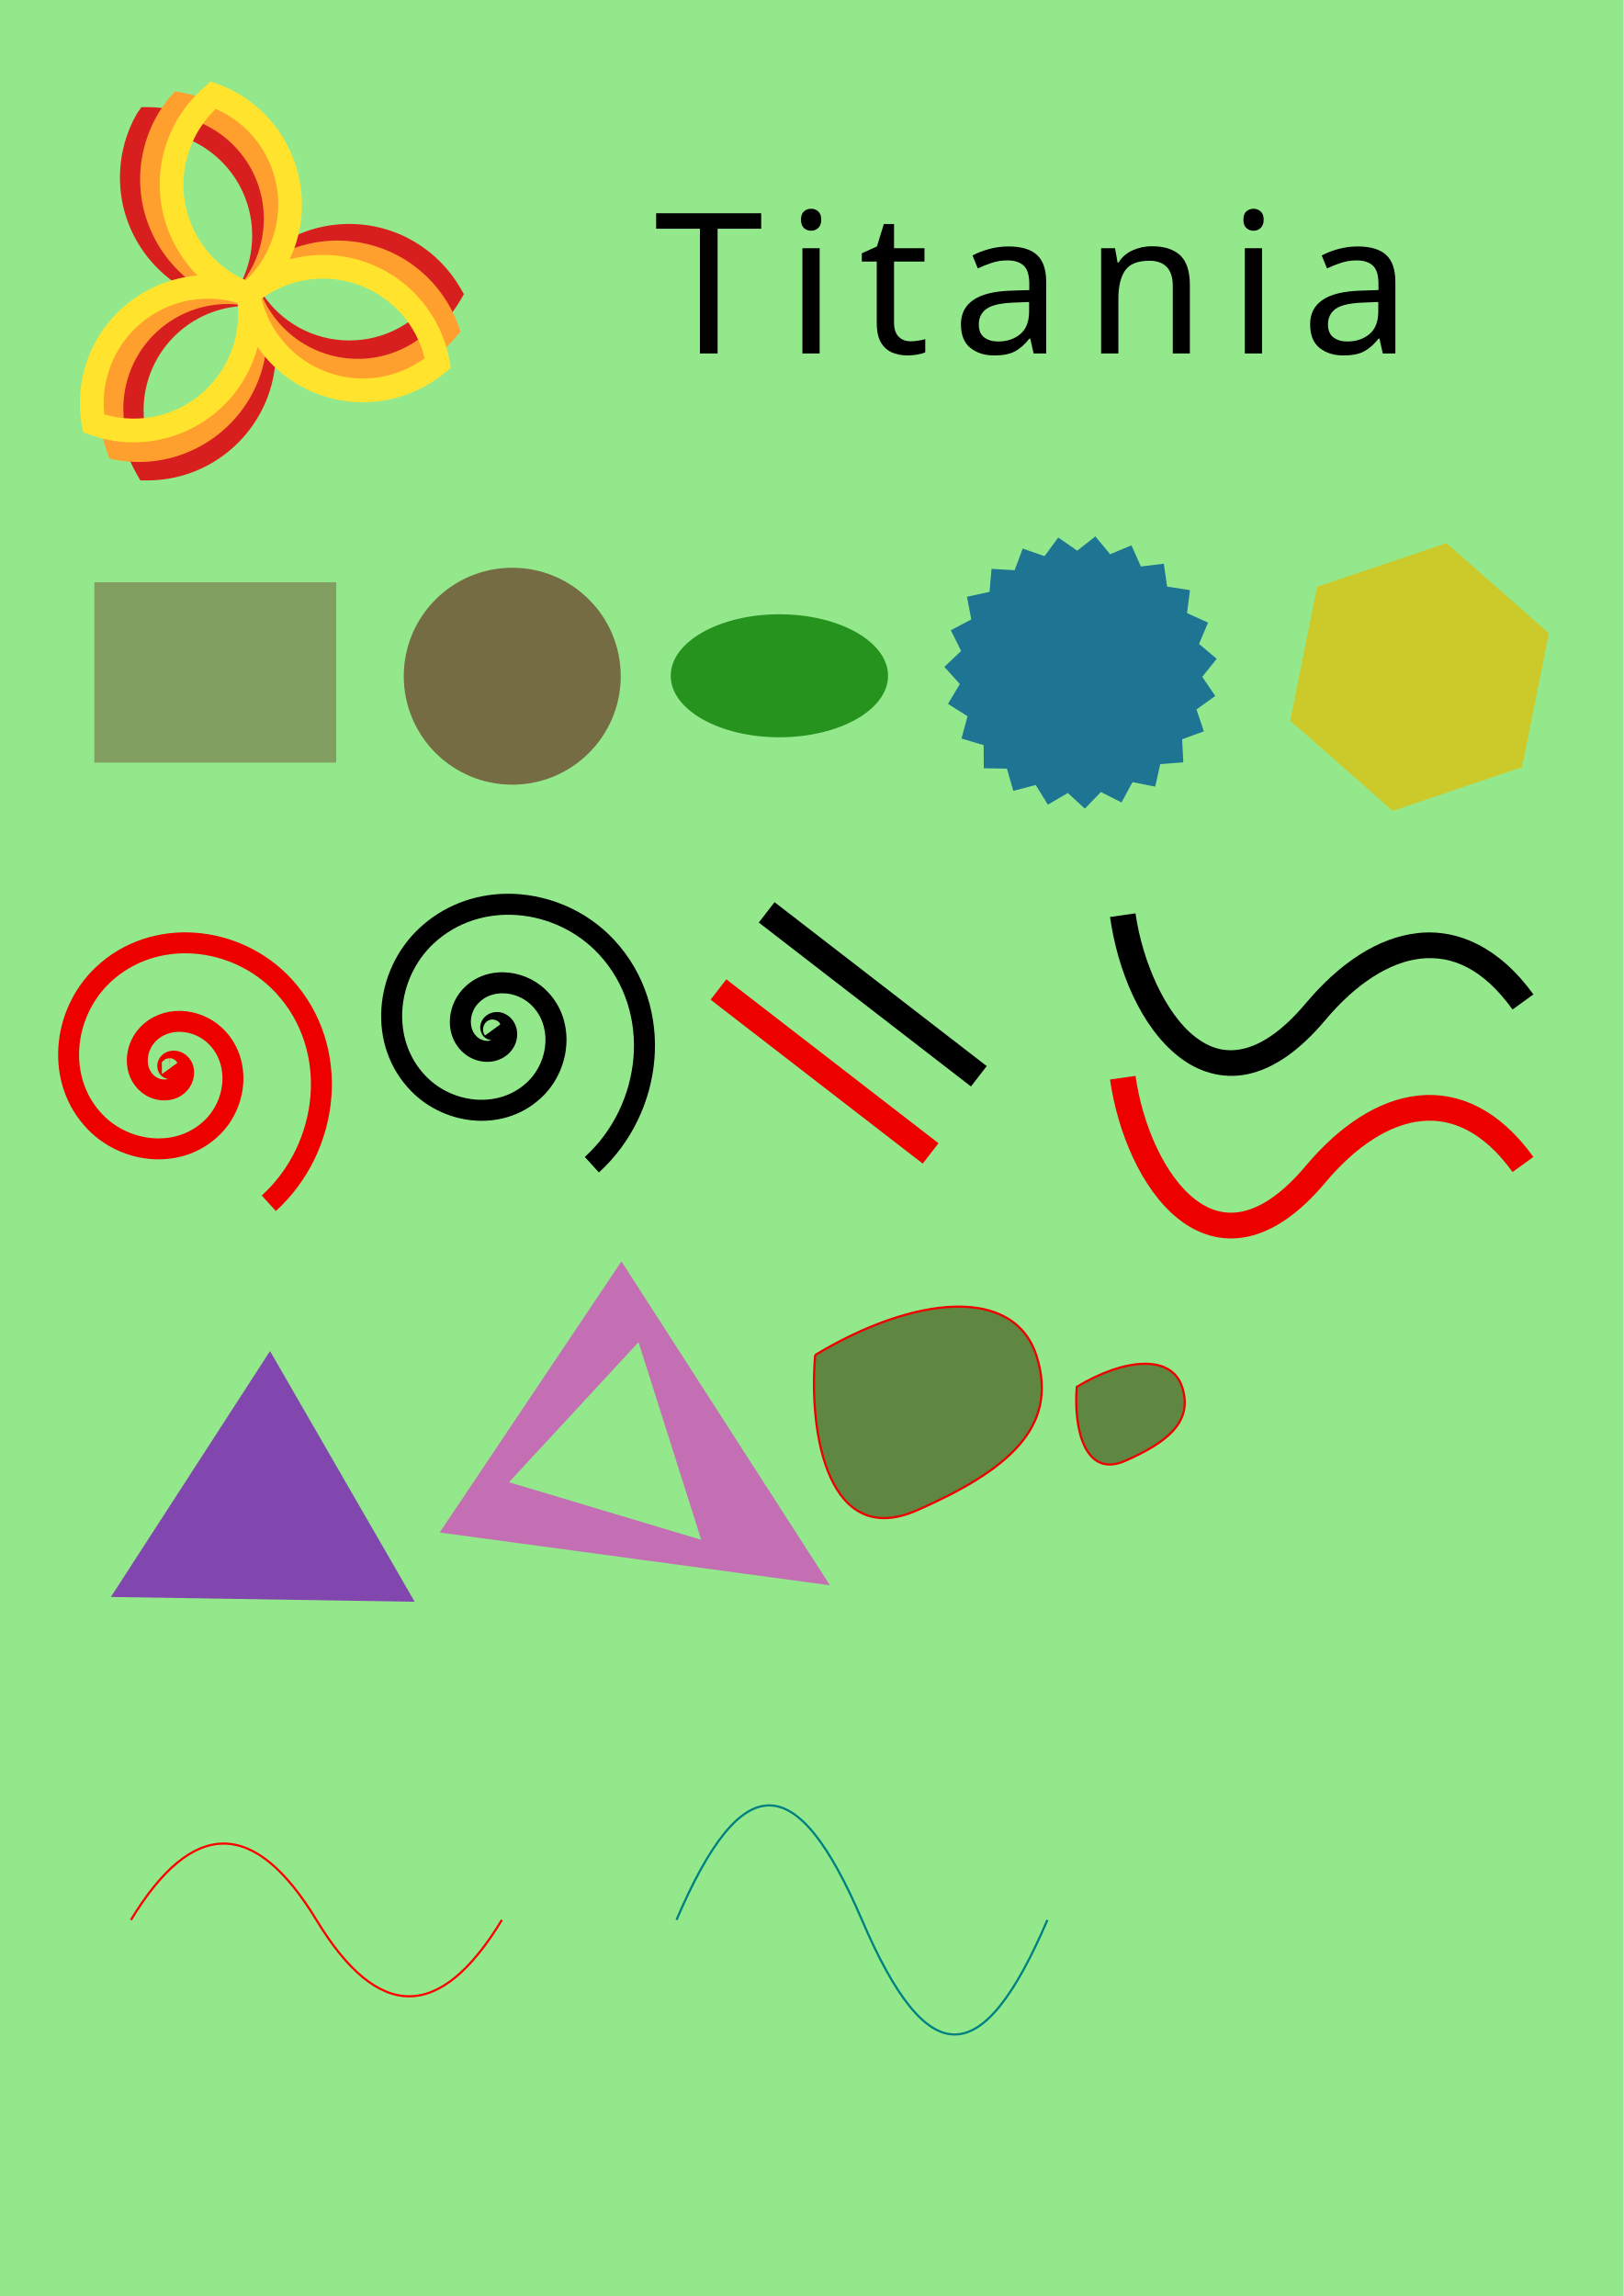
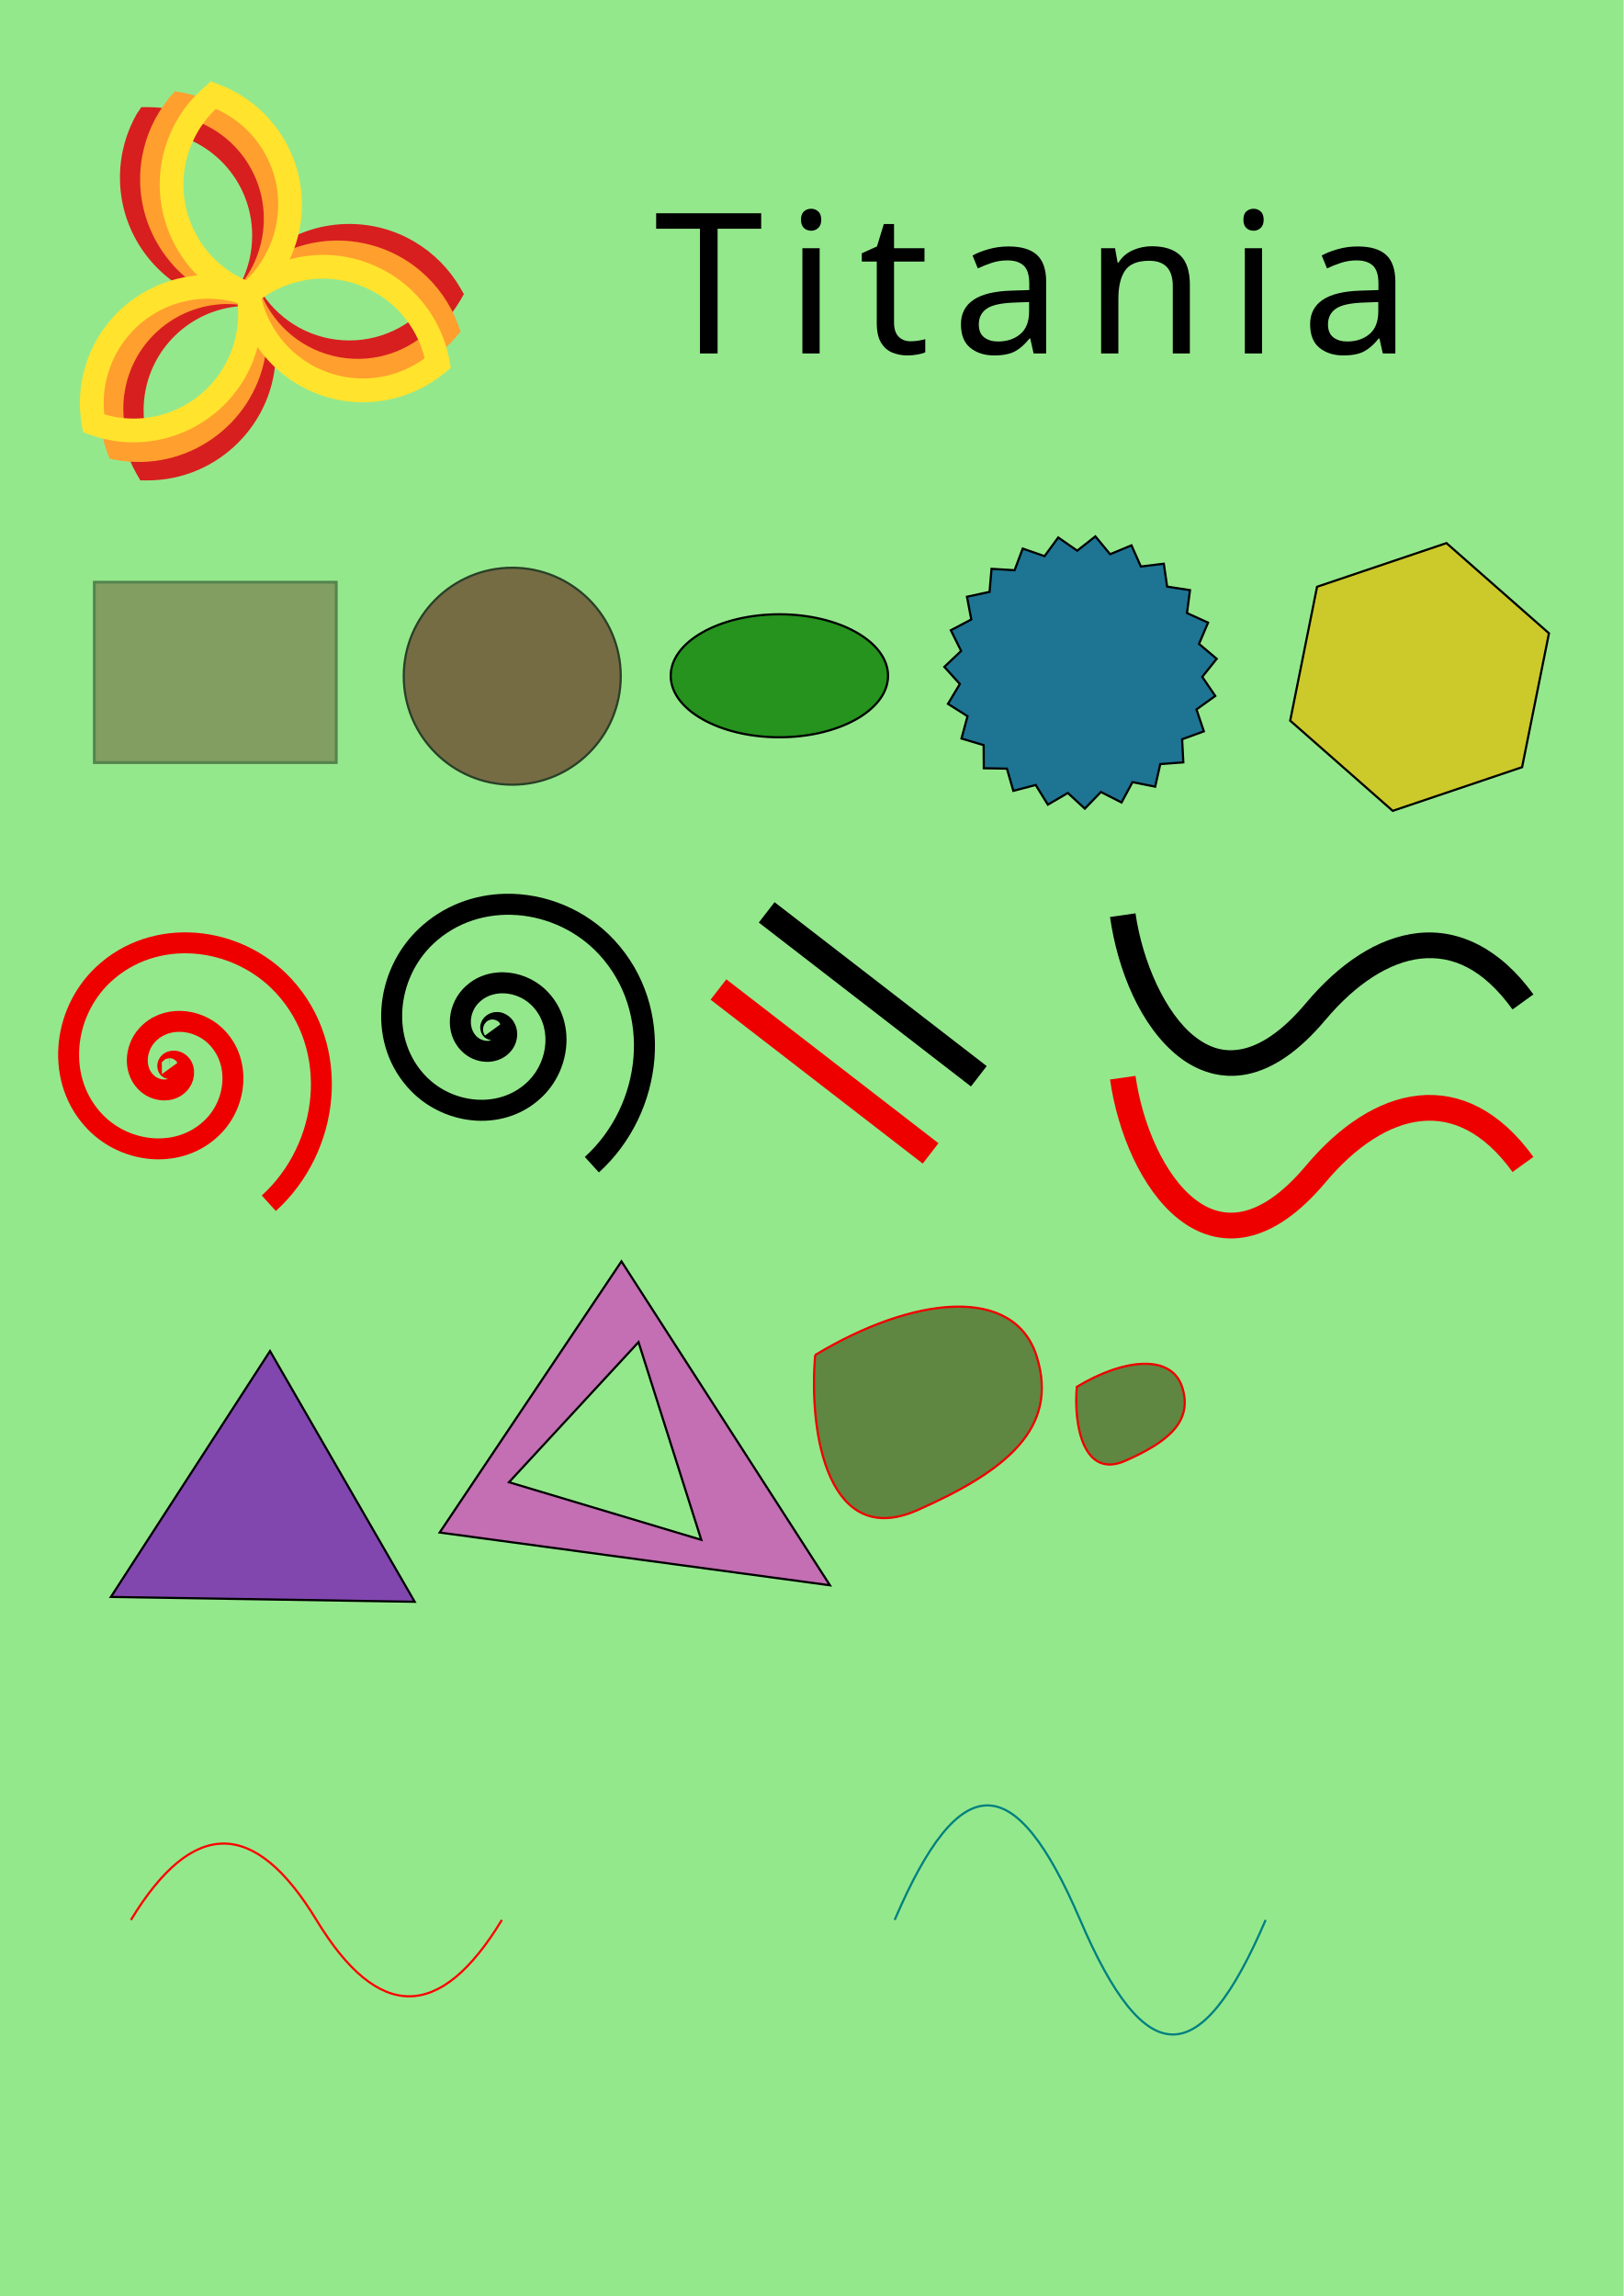
<svg xmlns="http://www.w3.org/2000/svg" height="297mm" width="210mm" viewBox="0 0 744.094 1052.362" id="svg3353" version="1.1">
  <defs id="defs3359" />
  <g id="layer1" style="display:inline">
    <rect style="display:inline;opacity:1;fill:#94e88c;fill-opacity:1;stroke:none;stroke-width:1.3;stroke-linecap:butt;stroke-linejoin:miter;stroke-miterlimit:4;stroke-dasharray:none;stroke-dashoffset:0;stroke-opacity:1" id="rect3220-3" width="744.094" height="1052.362" x="0" y="0" />
-     <g id="g3324" style="opacity:0.723">
-       <g style="opacity:0.733;fill:#5f0e0e;fill-opacity:0.779" id="g3321">
-         <rect style="opacity:0.811;fill:#5f0e0e;fill-opacity:0.779;stroke:none;stroke-width:1.3;stroke-linecap:butt;stroke-linejoin:miter;stroke-miterlimit:4;stroke-dasharray:none;stroke-dashoffset:0;stroke-opacity:1" id="rect3220" width="110.874" height="82.686" x="43.222" y="266.849" />
+     <g id="g3324" style="opacity:0.723;stroke:#000000;stroke-opacity:1">
+       <g style="opacity:0.733;fill:#5f0e0e;fill-opacity:0.779;stroke:#000000;stroke-opacity:1" id="g3321">
+         <rect style="opacity:0.811;fill:#5f0e0e;fill-opacity:0.779;stroke:#000000;stroke-width:1.3;stroke-linecap:butt;stroke-linejoin:miter;stroke-miterlimit:4;stroke-dasharray:none;stroke-dashoffset:0;stroke-opacity:1" id="rect3220" width="110.874" height="82.686" x="43.222" y="266.849" />
      </g>
    </g>
-     <ellipse style="opacity:1;fill:#25931e;fill-opacity:1;stroke:none;stroke-width:1.3;stroke-linecap:butt;stroke-linejoin:miter;stroke-miterlimit:4;stroke-dasharray:none;stroke-dashoffset:0;stroke-opacity:1" id="path3222" cx="357.168" cy="309.741" rx="49.799" ry="28.188" />
-     <path style="opacity:1;fill:#1e7493;fill-opacity:1;stroke:none;stroke-width:1.3;stroke-linecap:butt;stroke-linejoin:miter;stroke-miterlimit:4;stroke-dasharray:none;stroke-dashoffset:0;stroke-opacity:1" id="path3224" d="m 542.281,349.421 -10.568,0.803 -2.329,10.339 -10.392,-2.078 -5.032,9.327 -9.446,-4.805 -7.362,7.624 -7.8,-7.175 -9.146,5.355 -5.575,-9.013 -10.251,2.689 -2.936,-10.183 -10.597,-0.177 -0.08,-10.598 -10.156,-3.029 2.782,-10.226 -8.962,-5.657 5.438,-9.096 -7.104,-7.865 7.691,-7.292 -4.718,-9.49 9.373,-4.947 -1.983,-10.411 10.36,-2.235 0.899,-10.56 10.578,0.643 3.715,-9.926 10.013,3.474 6.255,-8.555 8.704,6.046 8.331,-6.55 6.75,8.17 9.79,-4.06 4.296,9.688 10.522,-1.268 1.522,10.488 10.474,1.618 -1.364,10.51 9.649,4.384 -4.149,9.752 8.108,6.824 -6.626,8.271 5.967,8.759 -8.612,6.177 3.382,10.044 -9.959,3.624 z" />
+     <ellipse style="opacity:1;fill:#25931e;fill-opacity:1;stroke:#000000;stroke-width:1;stroke-linecap:butt;stroke-linejoin:miter;stroke-miterlimit:4;stroke-dasharray:none;stroke-dashoffset:0;stroke-opacity:1" id="path3222" cx="357.168" cy="309.741" rx="49.799" ry="28.188" />
+     <path style="opacity:1;fill:#1e7493;fill-opacity:1;stroke:#000000;stroke-width:1;stroke-linecap:butt;stroke-linejoin:miter;stroke-miterlimit:4;stroke-dasharray:none;stroke-dashoffset:0;stroke-opacity:1" id="path3224" d="m 542.281,349.421 -10.568,0.803 -2.329,10.339 -10.392,-2.078 -5.032,9.327 -9.446,-4.805 -7.362,7.624 -7.8,-7.175 -9.146,5.355 -5.575,-9.013 -10.251,2.689 -2.936,-10.183 -10.597,-0.177 -0.08,-10.598 -10.156,-3.029 2.782,-10.226 -8.962,-5.657 5.438,-9.096 -7.104,-7.865 7.691,-7.292 -4.718,-9.49 9.373,-4.947 -1.983,-10.411 10.36,-2.235 0.899,-10.56 10.578,0.643 3.715,-9.926 10.013,3.474 6.255,-8.555 8.704,6.046 8.331,-6.55 6.75,8.17 9.79,-4.06 4.296,9.688 10.522,-1.268 1.522,10.488 10.474,1.618 -1.364,10.51 9.649,4.384 -4.149,9.752 8.108,6.824 -6.626,8.271 5.967,8.759 -8.612,6.177 3.382,10.044 -9.959,3.624 z" />
    <path style="fill:none;fill-rule:evenodd;stroke:#ef0000;stroke-width:9.6;stroke-linecap:butt;stroke-linejoin:miter;stroke-miterlimit:4;stroke-dasharray:none;stroke-opacity:1" id="path3226" d="m 78.083,489.492 c 0.118,0.162 -0.301,0.271 -0.371,0.27 -0.867,-0.02 -0.982,-1.215 -0.754,-1.817 0.708,-1.871 3.213,-1.913 4.692,-1.047 3.191,1.869 3.081,6.335 1.125,9.045 -3.501,4.85 -10.612,4.491 -14.907,0.978 -6.861,-5.611 -6.147,-16.063 -0.601,-22.301 8.205,-9.228 22.705,-8.053 31.247,0.013 11.956,11.291 10.209,30.551 -0.867,41.758 -14.872,15.048 -39.611,12.618 -53.849,-1.964 -18.508,-18.954 -15.281,-49.895 3.306,-67.532 23.538,-22.336 61.411,-18.199 82.817,4.897 26.536,28.63 21.374,74.168 -6.737,99.714" />
-     <circle style="opacity:0.723;fill:#5f0e0e;fill-opacity:0.779;stroke:none;stroke-width:9.6;stroke-linecap:butt;stroke-linejoin:miter;stroke-miterlimit:4;stroke-dasharray:none;stroke-dashoffset:0;stroke-opacity:1" id="path3328" cx="234.75" cy="309.938" r="49.718" />
-     <path style="display:inline;opacity:1;fill:#ccca2a;fill-opacity:1;stroke:none;stroke-width:1.3;stroke-linecap:butt;stroke-linejoin:miter;stroke-miterlimit:4;stroke-dasharray:none;stroke-dashoffset:0;stroke-opacity:1" id="path3224-6" d="m 697.53,351.631 -59.294,20.015 -46.98,-41.343 12.314,-61.358 59.294,-20.015 46.98,41.343 z" />
+     <circle style="opacity:0.723;fill:#5f0e0e;fill-opacity:0.779;stroke:#000000;stroke-width:1;stroke-linecap:butt;stroke-linejoin:miter;stroke-miterlimit:4;stroke-dasharray:none;stroke-dashoffset:0;stroke-opacity:1" id="path3328" cx="234.75" cy="309.938" r="49.718" />
+     <path style="display:inline;opacity:1;fill:#ccca2a;fill-opacity:1;stroke:#000000;stroke-width:1;stroke-linecap:butt;stroke-linejoin:miter;stroke-miterlimit:4;stroke-dasharray:none;stroke-dashoffset:0;stroke-opacity:1" id="path3224-6" d="m 697.53,351.631 -59.294,20.015 -46.98,-41.343 12.314,-61.358 59.294,-20.015 46.98,41.343 z" />
    <path style="fill:none;fill-rule:evenodd;stroke:#ef0000;stroke-width:11.8;stroke-linecap:butt;stroke-linejoin:miter;stroke-miterlimit:4;stroke-dasharray:none;stroke-opacity:1" d="m 329.247,453.531 97.227,75.13" id="path3345" />
    <path style="fill:none;fill-rule:evenodd;stroke:#ef0000;stroke-width:11.8;stroke-linecap:butt;stroke-linejoin:miter;stroke-miterlimit:4;stroke-dasharray:none;stroke-opacity:1" d="m 514.529,493.953 c 6.629,46.404 41.984,99.437 88.388,44.194 29.162,-34.717 66.291,-44.194 95.017,-4.419" id="path3347" />
-     <path style="fill:#8147af;fill-rule:evenodd;stroke:none;stroke-width:1px;stroke-linecap:butt;stroke-linejoin:miter;stroke-opacity:1;fill-opacity:1" d="M 123.744,619.259,190.035,734.164,50.823,731.954 Z" id="path3349" />
-     <path id="path3349-5-3" style="display:inline;fill:#c46eb3;fill-opacity:1;fill-rule:evenodd;stroke:none;stroke-width:1px;stroke-linecap:butt;stroke-linejoin:miter;stroke-opacity:1" d="m 284.795,578.149 95.539,148.457 -178.842,-24.181 z m 7.817,37.013 28.757,90.606 -88.113,-26.399 z" />
+     <path style="fill:#8147af;fill-rule:evenodd;stroke:#000000;stroke-width:1px;stroke-linecap:butt;stroke-linejoin:miter;stroke-opacity:1;fill-opacity:1" d="M 123.744,619.259,190.035,734.164,50.823,731.954 Z" id="path3349" />
+     <path id="path3349-5-3" style="display:inline;fill:#c46eb3;fill-opacity:1;fill-rule:evenodd;stroke:#000000;stroke-width:1px;stroke-linecap:butt;stroke-linejoin:miter;stroke-opacity:1" d="m 284.795,578.149 95.539,148.457 -178.842,-24.181 z m 7.817,37.013 28.757,90.606 -88.113,-26.399 z" />
    <g transform="matrix(0.2038987,0,0,0.2038987,12.66813,26.66181)" style="display:inline" id="g3261">
      <path id="path4499-8" d="m 255.531,110.031 -5.719,8.625 c -1.115,1.262 -2.224,2.669 -3.25,4.375 l -0.094,0.156 -0.094,0.156 c -24.885,42.691 -38.906,92.393 -38.906,145.125 0,115.63 68.481,215.583 166.969,261.594 -98.676,45.936 -167.344,146.014 -167.344,261.781 0,52.362 14.05,101.57 38.5,143.938 l 7.719,13.375 15.406,0 c 0.168,2.2e-4 0.308,0 0.406,0 159.069,0 288.625,-129.556 288.625,-288.625 0,-8.673 -0.527,-17.204 -1.281,-25.688 47.112,33.41 104.569,53.188 166.562,53.188 106.554,0 199.836,-58.17 249.75,-144.281 l 7.75,-13.375 -7.75,-13.406 C 922.903,430.54 829.358,372.656 722.688,372.656 c -61.707,0 -118.925,19.487 -165.906,52.562 0.793,-8.758 1.344,-17.579 1.344,-26.531 0,-158.504 -128.64,-287.679 -286.938,-288.594 -0.052,-3e-4 -0.104,2.7e-4 -0.156,0 -0.141,-0.008 -0.03,-0.024 -0.188,-0.031 -0.241,-0.012 -0.647,0.014 -0.938,0 -0.455,-0.021 -0.901,-0.028 -1.562,0 l -12.812,-0.031 z m 29.625,54.094 c 122.799,8.031 219.469,109.679 219.469,234.562 0,37.631 -8.643,72.966 -24.188,104.344 -122.804,-8.027 -219.469,-109.676 -219.469,-234.562 0,-37.631 8.643,-72.966 24.188,-104.344 z M 722.688,426.156 c 81.688,0 153.256,41.27 195.406,104.156 -42.203,62.758 -113.615,104.219 -195.062,104.219 C 641.405,634.531 569.795,592.949 527.625,530 569.808,467.305 641.177,426.156 722.688,426.156 Z m -242.344,131.125 c 15.312,31.169 23.906,66.066 23.906,103.25 0,124.971 -96.794,226.689 -219.719,234.594 -15.323,-31.178 -23.938,-66.083 -23.938,-103.281 0,-124.982 96.811,-226.672 219.75,-234.562 z" style="color:#000000;font-style:normal;font-variant:normal;font-weight:normal;font-stretch:normal;font-size:medium;line-height:normal;font-family:Sans;-inkscape-font-specification:Sans;text-indent:0;text-align:start;text-decoration:none;text-decoration-line:none;letter-spacing:normal;word-spacing:normal;text-transform:none;direction:ltr;block-progression:tb;writing-mode:lr-tb;baseline-shift:baseline;text-anchor:start;display:inline;overflow:visible;visibility:visible;fill:#d71f1f;fill-opacity:1;stroke:none;stroke-width:53.489;marker:none;enable-background:accumulate" />
      <path id="path4501-8" d="m 330.906,74.438 -7.594,9.125 c -0.603,0.558 -1.209,1.066 -1.812,1.719 l -0.781,0.875 -6.312,6.812 0,1.156 c -28.505,36.243 -48.69,79.817 -57.219,128.188 -20.077,113.862 30.014,224.208 119,286.625 -105.143,28.11 -190.117,114.749 -210.219,228.75 -9.093,51.566 -3.815,102.468 12.906,148.438 l 5.094,14 14.562,3.031 c 1.22,0.255 1.351,0.266 0.375,0.062 l 0.406,0.094 0.406,0.062 c 156.652,27.622 306.722,-77.442 334.344,-234.094 1.507,-8.545 2.488,-17.073 3.219,-25.562 40.596,41.086 93.757,70.547 154.812,81.312 104.935,18.503 206.86,-22.583 270.969,-98.719 l 9.969,-11.844 L 967.75,599.938 C 933.638,506.161 851.55,432.898 746.5,414.375 c -60.777,-10.716 -120.516,-1.452 -172.531,22.969 2.303,-8.489 4.383,-17.089 5.938,-25.906 C 607.408,255.466 503.339,106.06 347.812,77.5 c -0.103,-0.026 -0.295,-0.064 -0.406,-0.094 -0.573,-0.151 -1.35,-0.32 -2.375,-0.469 -0.008,-0.001 -0.023,0.001 -0.031,0 -0.198,-0.028 -0.527,-0.006 -0.75,-0.031 0.139,0.015 0.402,-0.017 0.531,0 l -13.875,-2.469 z m 1.438,54.219 c 0.127,0.045 0.912,0.377 3.031,0.875 -0.226,-0.059 -0.559,-0.139 -0.75,-0.188 -2.132,-0.542 -2.419,-0.736 -2.281,-0.688 z m 3.562,1 c 0.245,0.056 0.614,0.095 0.906,0.156 0.052,0.011 0.102,0.051 0.156,0.062 -0.443,-0.071 -0.733,-0.142 -1.062,-0.219 z m 15.938,3.406 c 119.526,29.243 197.059,146.115 175.375,269.094 -6.514,36.943 -21.096,70.136 -41.75,98.281 l -6.688,-1.406 C 362.947,467.216 288.585,352.337 309.875,231.594 c 6.533,-37.053 21.217,-70.332 41.969,-98.531 z M 689.438,463.531 c 15.692,-0.433 31.651,0.693 47.75,3.531 80.446,14.185 143.784,67.284 174.375,136.531 -52.459,54.479 -129.975,82.894 -210.188,68.75 -80.384,-14.174 -143.713,-67.561 -174.312,-136.875 41.914,-43.506 99.82,-70.21 162.375,-71.938 z m -246,89.156 c 10.653,-0.283 21.454,0.235 32.312,1.438 9.672,33.36 12.114,69.217 5.656,105.844 C 459.706,783.039 346.708,866.369 224.281,852.812 214.609,819.452 212.167,783.595 218.625,746.969 238.401,634.814 333.984,555.597 443.438,552.688 Z" style="color:#000000;font-style:normal;font-variant:normal;font-weight:normal;font-stretch:normal;font-size:medium;line-height:normal;font-family:Sans;-inkscape-font-specification:Sans;text-indent:0;text-align:start;text-decoration:none;text-decoration-line:none;letter-spacing:normal;word-spacing:normal;text-transform:none;direction:ltr;block-progression:tb;writing-mode:lr-tb;baseline-shift:baseline;text-anchor:start;display:inline;overflow:visible;visibility:visible;fill:#ff9f2e;fill-opacity:1;stroke:none;stroke-width:53.489;marker:none;enable-background:accumulate" />
      <path id="path4503-4" d="m 411,52.156 -9.469,9.438 c -0.335,0.254 -0.663,0.442 -1,0.719 l -0.062,0.062 -0.062,0.062 C 362.42,94.043 332.223,135.948 314.188,185.5 c -39.547,108.656 -9.373,226.017 67.438,302.938 -108.442,9.411 -207.184,79.959 -246.781,188.75 -17.909,49.204 -21.548,100.263 -13.062,148.438 l 2.688,15.188 14.5,5.312 c 0.006,0.002 0.172,0.063 0.344,0.125 0.06,0.022 0.044,0.002 0.125,0.031 149.444,54.319 315.423,-23.096 369.812,-172.531 2.966,-8.148 5.37,-16.366 7.562,-24.594 32.845,47.514 80.115,85.733 138.375,106.938 100.128,36.444 207.644,13.69 284,-50.156 L 951.062,696 948.375,680.781 C 931.065,582.506 862.925,496.109 762.688,459.625 704.692,438.516 644.249,437.261 588.781,452.281 c 3.746,-7.968 7.309,-16.078 10.375,-24.5 54.213,-148.948 -22.495,-314.315 -170.938,-369.312 -0.031,-0.011 -0.063,-0.02 -0.094,-0.031 -0.035,-0.013 -0.059,-0.05 -0.094,-0.062 -0.251,-0.107 -0.689,-0.245 -1,-0.375 L 425.875,57.562 c -0.03,-0.01 -0.063,-0.021 -0.094,-0.031 -0.053,-0.017 -0.164,-0.045 -0.219,-0.062 L 411,52.156 Z m 11.875,61.875 c 112.646,49.547 168.713,178.117 126,295.469 -12.87,35.359 -33.07,65.582 -58.406,89.75 C 377.823,449.703 321.725,321.133 364.438,203.781 c 12.87,-35.359 33.101,-65.582 58.438,-89.75 z m 244.094,381.562 c 25.7,0.349 51.835,4.963 77.438,14.281 76.751,27.935 129.893,91.222 148,164.719 C 831.283,719.141 750.011,733.672 673.469,705.812 596.776,677.899 543.667,614.344 525.562,540.781 c 40.668,-29.624 90.211,-45.882 141.406,-45.188 z m -261.438,45.062 c 21.972,-0.023 44.246,3.109 66.281,9.562 3.73,34.529 -0.125,70.274 -12.844,105.219 -42.743,117.437 -168.471,179.9 -286.688,145.281 -3.73,-34.53 0.093,-70.274 12.812,-105.219 34.777,-95.55 124.526,-154.745 220.438,-154.844 z" style="color:#000000;font-style:normal;font-variant:normal;font-weight:normal;font-stretch:normal;font-size:medium;line-height:normal;font-family:Sans;-inkscape-font-specification:Sans;text-indent:0;text-align:start;text-decoration:none;text-decoration-line:none;letter-spacing:normal;word-spacing:normal;text-transform:none;direction:ltr;block-progression:tb;writing-mode:lr-tb;baseline-shift:baseline;text-anchor:start;display:inline;overflow:visible;visibility:visible;fill:#ffe32d;fill-opacity:1;stroke:none;stroke-width:53.489;marker:none;enable-background:accumulate" />
    </g>
    <path id="path3333-3" style="display:inline;fill:#5f8741;fill-opacity:1;fill-rule:evenodd;stroke:#ef0000;stroke-width:1px;stroke-linecap:butt;stroke-linejoin:miter;stroke-opacity:1" d="m 493.46,635.653 c 21.583,-13.024 43.538,-15.257 48.376,0.372 4.838,15.629 -6.698,24.932 -26.048,33.491 -19.35,8.559 -23.816,-16.373 -22.327,-33.863 z M 373.574,621.074 c 45.312,-27.344 91.406,-32.031 101.562,0.781 10.156,32.812 -14.062,52.344 -54.688,70.312 -40.625,17.969 -50,-34.375 -46.875,-71.094 z" />
    <path style="color:#000000;font-style:normal;font-variant:normal;font-weight:normal;font-stretch:normal;font-size:medium;line-height:normal;font-family:sans-serif;text-indent:0;text-align:start;text-decoration:none;text-decoration-line:none;text-decoration-style:solid;text-decoration-color:#000000;letter-spacing:normal;word-spacing:normal;text-transform:none;direction:ltr;block-progression:tb;writing-mode:lr-tb;baseline-shift:baseline;text-anchor:start;white-space:normal;clip-rule:nonzero;display:inline;overflow:visible;visibility:visible;opacity:1;isolation:auto;mix-blend-mode:normal;color-interpolation:sRGB;color-interpolation-filters:linearRGB;solid-color:#000000;solid-opacity:1;fill:#000000;fill-opacity:1;fill-rule:evenodd;stroke:none;stroke-width:11.8;stroke-linecap:butt;stroke-linejoin:miter;stroke-miterlimit:4;stroke-dasharray:none;stroke-dashoffset:0;stroke-opacity:1;color-rendering:auto;image-rendering:auto;shape-rendering:auto;text-rendering:auto;enable-background:accumulate" d="m 520.369,418.625 -11.682,1.668 c 3.478,24.344 13.953,50.252 31.475,64.02 8.761,6.884 19.79,10.483 31.504,8.043 11.714,-2.44 23.632,-10.459 35.77,-24.908 13.958,-16.617 29.433,-26.562 43.771,-28.07 14.339,-1.508 28.419,4.582 41.945,23.311 l 9.566,-6.908 c -15.2,-21.046 -34.048,-30.105 -52.746,-28.139 -18.698,1.966 -36.368,14.117 -51.572,32.217 -11.065,13.172 -20.967,19.243 -29.141,20.945 -8.173,1.703 -15.1,-0.5 -21.807,-5.77 -13.414,-10.54 -23.933,-34.348 -27.084,-56.408 z" id="path3347-6" />
    <path style="color:#000000;font-style:normal;font-variant:normal;font-weight:normal;font-stretch:normal;font-size:medium;line-height:normal;font-family:sans-serif;text-indent:0;text-align:start;text-decoration:none;text-decoration-line:none;text-decoration-style:solid;text-decoration-color:#000000;letter-spacing:normal;word-spacing:normal;text-transform:none;direction:ltr;block-progression:tb;writing-mode:lr-tb;baseline-shift:baseline;text-anchor:start;white-space:normal;clip-rule:nonzero;display:inline;overflow:visible;visibility:visible;opacity:1;isolation:auto;mix-blend-mode:normal;color-interpolation:sRGB;color-interpolation-filters:linearRGB;solid-color:#000000;solid-opacity:1;fill:#000000;fill-opacity:1;fill-rule:evenodd;stroke:none;stroke-width:11.8;stroke-linecap:butt;stroke-linejoin:miter;stroke-miterlimit:4;stroke-dasharray:none;stroke-dashoffset:0;stroke-opacity:1;color-rendering:auto;image-rendering:auto;shape-rendering:auto;text-rendering:auto;enable-background:accumulate" d="m 354.951,413.508 -7.215,9.336 97.227,75.131 7.215,-9.338 -97.227,-75.129 z" id="path3345-7" />
    <path style="color:#000000;font-style:normal;font-variant:normal;font-weight:normal;font-stretch:normal;font-size:medium;line-height:normal;font-family:sans-serif;text-indent:0;text-align:start;text-decoration:none;text-decoration-line:none;text-decoration-style:solid;text-decoration-color:#000000;letter-spacing:normal;word-spacing:normal;text-transform:none;direction:ltr;block-progression:tb;writing-mode:lr-tb;baseline-shift:baseline;text-anchor:start;white-space:normal;clip-rule:nonzero;display:inline;overflow:visible;visibility:visible;opacity:1;isolation:auto;mix-blend-mode:normal;color-interpolation:sRGB;color-interpolation-filters:linearRGB;solid-color:#000000;solid-opacity:1;fill:#000000;fill-opacity:1;fill-rule:evenodd;stroke:none;stroke-width:9.6;stroke-linecap:butt;stroke-linejoin:miter;stroke-miterlimit:4;stroke-dasharray:none;stroke-dashoffset:0;stroke-opacity:1;color-rendering:auto;image-rendering:auto;shape-rendering:auto;text-rendering:auto;enable-background:accumulate" d="m 231.479,409.66 c -14.289,0.313 -28.421,5.439 -39.629,16.074 -20.419,19.376 -23.962,53.348 -3.436,74.369 15.994,16.379 43.773,19.109 60.697,1.984 12.832,-12.983 14.855,-35.301 0.748,-48.623 -10.344,-9.768 -27.923,-11.19 -38.129,0.287 -7.18,8.075 -8.1,21.644 1.148,29.207 3.09,2.527 6.956,3.84 10.926,3.729 3.969,-0.112 8.226,-1.892 10.912,-5.613 1.685,-2.335 2.48,-5.093 2.262,-8.006 -0.219,-2.912 -1.797,-6.201 -4.852,-7.99 -1.788,-1.048 -3.653,-1.429 -5.779,-1.107 -2.126,0.322 -4.815,1.92 -5.828,4.598 -0.58,1.534 -0.608,2.59 -0.156,4.156 0.226,0.783 0.64,1.729 1.557,2.611 0.795,0.765 2.027,1.266 3.199,1.426 -0.477,0.17 -0.966,0.313 -1.584,0.33 -1.535,0.043 -3.373,-0.579 -4.578,-1.564 -4.473,-3.658 -3.966,-10.995 -0.053,-15.396 6.205,-6.978 17.624,-6.05 24.363,0.314 9.805,9.26 8.337,25.463 -0.984,34.895 -12.82,12.972 -34.518,10.841 -47.002,-1.943 -16.489,-16.886 -13.577,-44.798 3.178,-60.697 21.459,-20.363 56.31,-16.557 75.992,4.678 24.6,26.541 19.78,69.065 -6.445,92.898 l 6.457,7.105 c 29.995,-27.259 35.501,-75.811 7.029,-106.529 -13.011,-14.038 -31.642,-21.594 -50.014,-21.191 z m -5.607,57.625 c 0.883,0.02 2.045,0.499 2.703,1.133 0.448,0.431 0.537,0.768 0.689,1.119 l -7.012,5.1 c -0.459,-0.631 -0.916,-1.71 -0.896,-2.846 0.019,-1.136 0.474,-2.102 0.887,-2.674 0.825,-1.144 1.372,-1.279 1.699,-1.436 0.327,-0.157 0.502,-0.205 0.693,-0.256 0.191,-0.051 -0.109,-0.171 1.236,-0.141 z" id="path3226-5" />
    <text xml:space="preserve" style="font-style:normal;font-variant:normal;font-weight:normal;font-stretch:condensed;font-size:90px;line-height:130%;font-family:'Univers Condensed';-inkscape-font-specification:'Univers Condensed, Condensed';text-align:end;letter-spacing:0px;word-spacing:0px;writing-mode:lr-tb;text-anchor:end;fill:#000000;fill-opacity:1;stroke:none;stroke-width:1px;stroke-linecap:butt;stroke-linejoin:miter;stroke-opacity:1;" x="304.94" y="128.704" id="text3425">
      <tspan id="tspan3427" x="304.94" y="128.704" />
    </text>
    <text xml:space="preserve" style="font-style:normal;font-variant:normal;font-weight:normal;font-stretch:condensed;font-size:17.5px;line-height:130%;font-family:'Univers Condensed';-inkscape-font-specification:'Univers Condensed, Condensed';text-align:end;letter-spacing:10.23px;word-spacing:0px;writing-mode:lr-tb;text-anchor:end;fill:#000000;fill-opacity:1;stroke:none;stroke-width:1px;stroke-linecap:butt;stroke-linejoin:miter;stroke-opacity:1" x="700.185" y="162.007" id="text3429">
      <tspan id="tspan3431" x="710.415" y="162.007" style="font-style:normal;font-variant:normal;font-weight:500;font-stretch:normal;font-size:90px;line-height:130%;font-family:BlairMdITCTTMedium;-inkscape-font-specification:'BlairMdITCTTMedium, Medium';text-align:end;letter-spacing:10.23px;writing-mode:lr-tb;text-anchor:end">Titania</tspan>
    </text>
-     <g transform="translate(50, 800)">
-       <path d="M10 80 Q 52.5 10, 95 80 T 180 80" style="stroke: red; fill: transparent;" />
+     <g transform="translate(50, 800)" id="g3501">
+       <path d="M10 80 Q 52.5 10, 95 80 T 180 80" style="stroke: red; fill: transparent;" id="path3503" />
    </g>
-     <g transform="translate(300, 800)">
-       <path d="M10 80 C 40 10, 65 10, 95 80 S 150 150, 180 80" style="stroke: teal; fill: transparent;" />
+     <g transform="matrix(1,0, 0,1, 300, 800) matrix(1,0, 0,1, 100, 0)" id="g3505">
+       <path d="M10 80 C 40 10, 65 10, 95 80 S 150 150, 180 80" style="stroke: teal; fill: transparent;" id="path3507" />
    </g>
  </g>
</svg>
